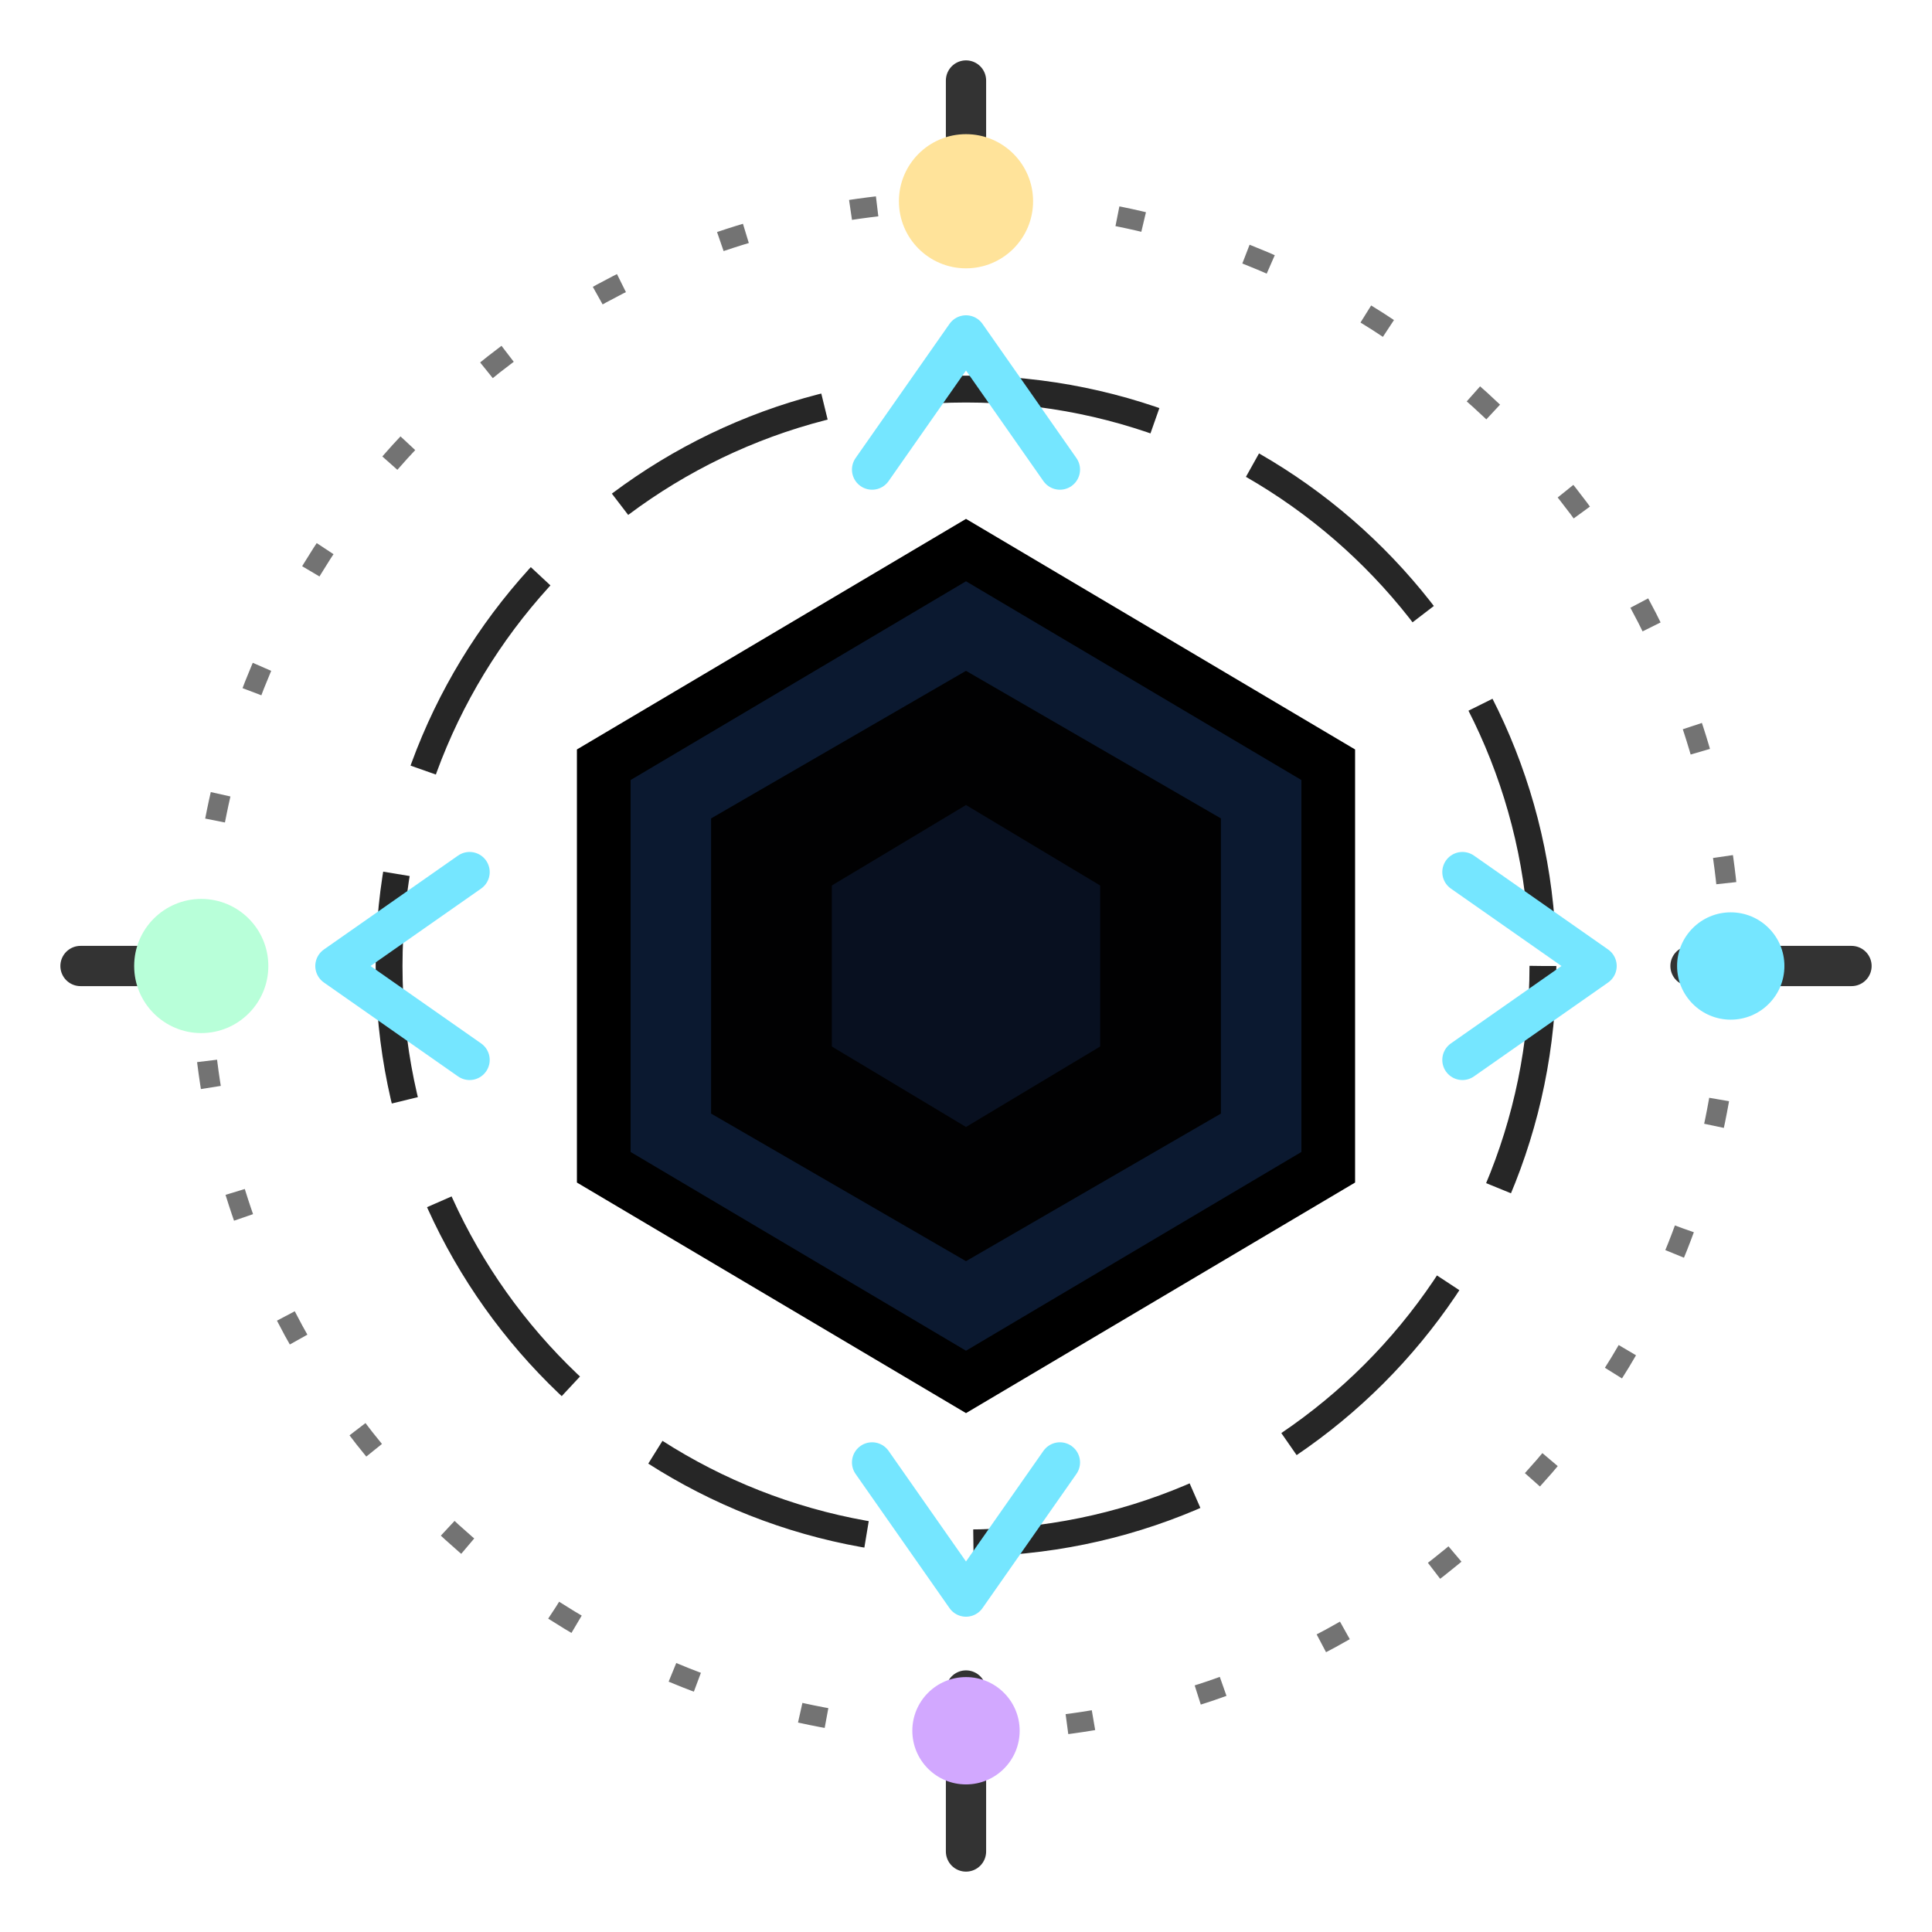
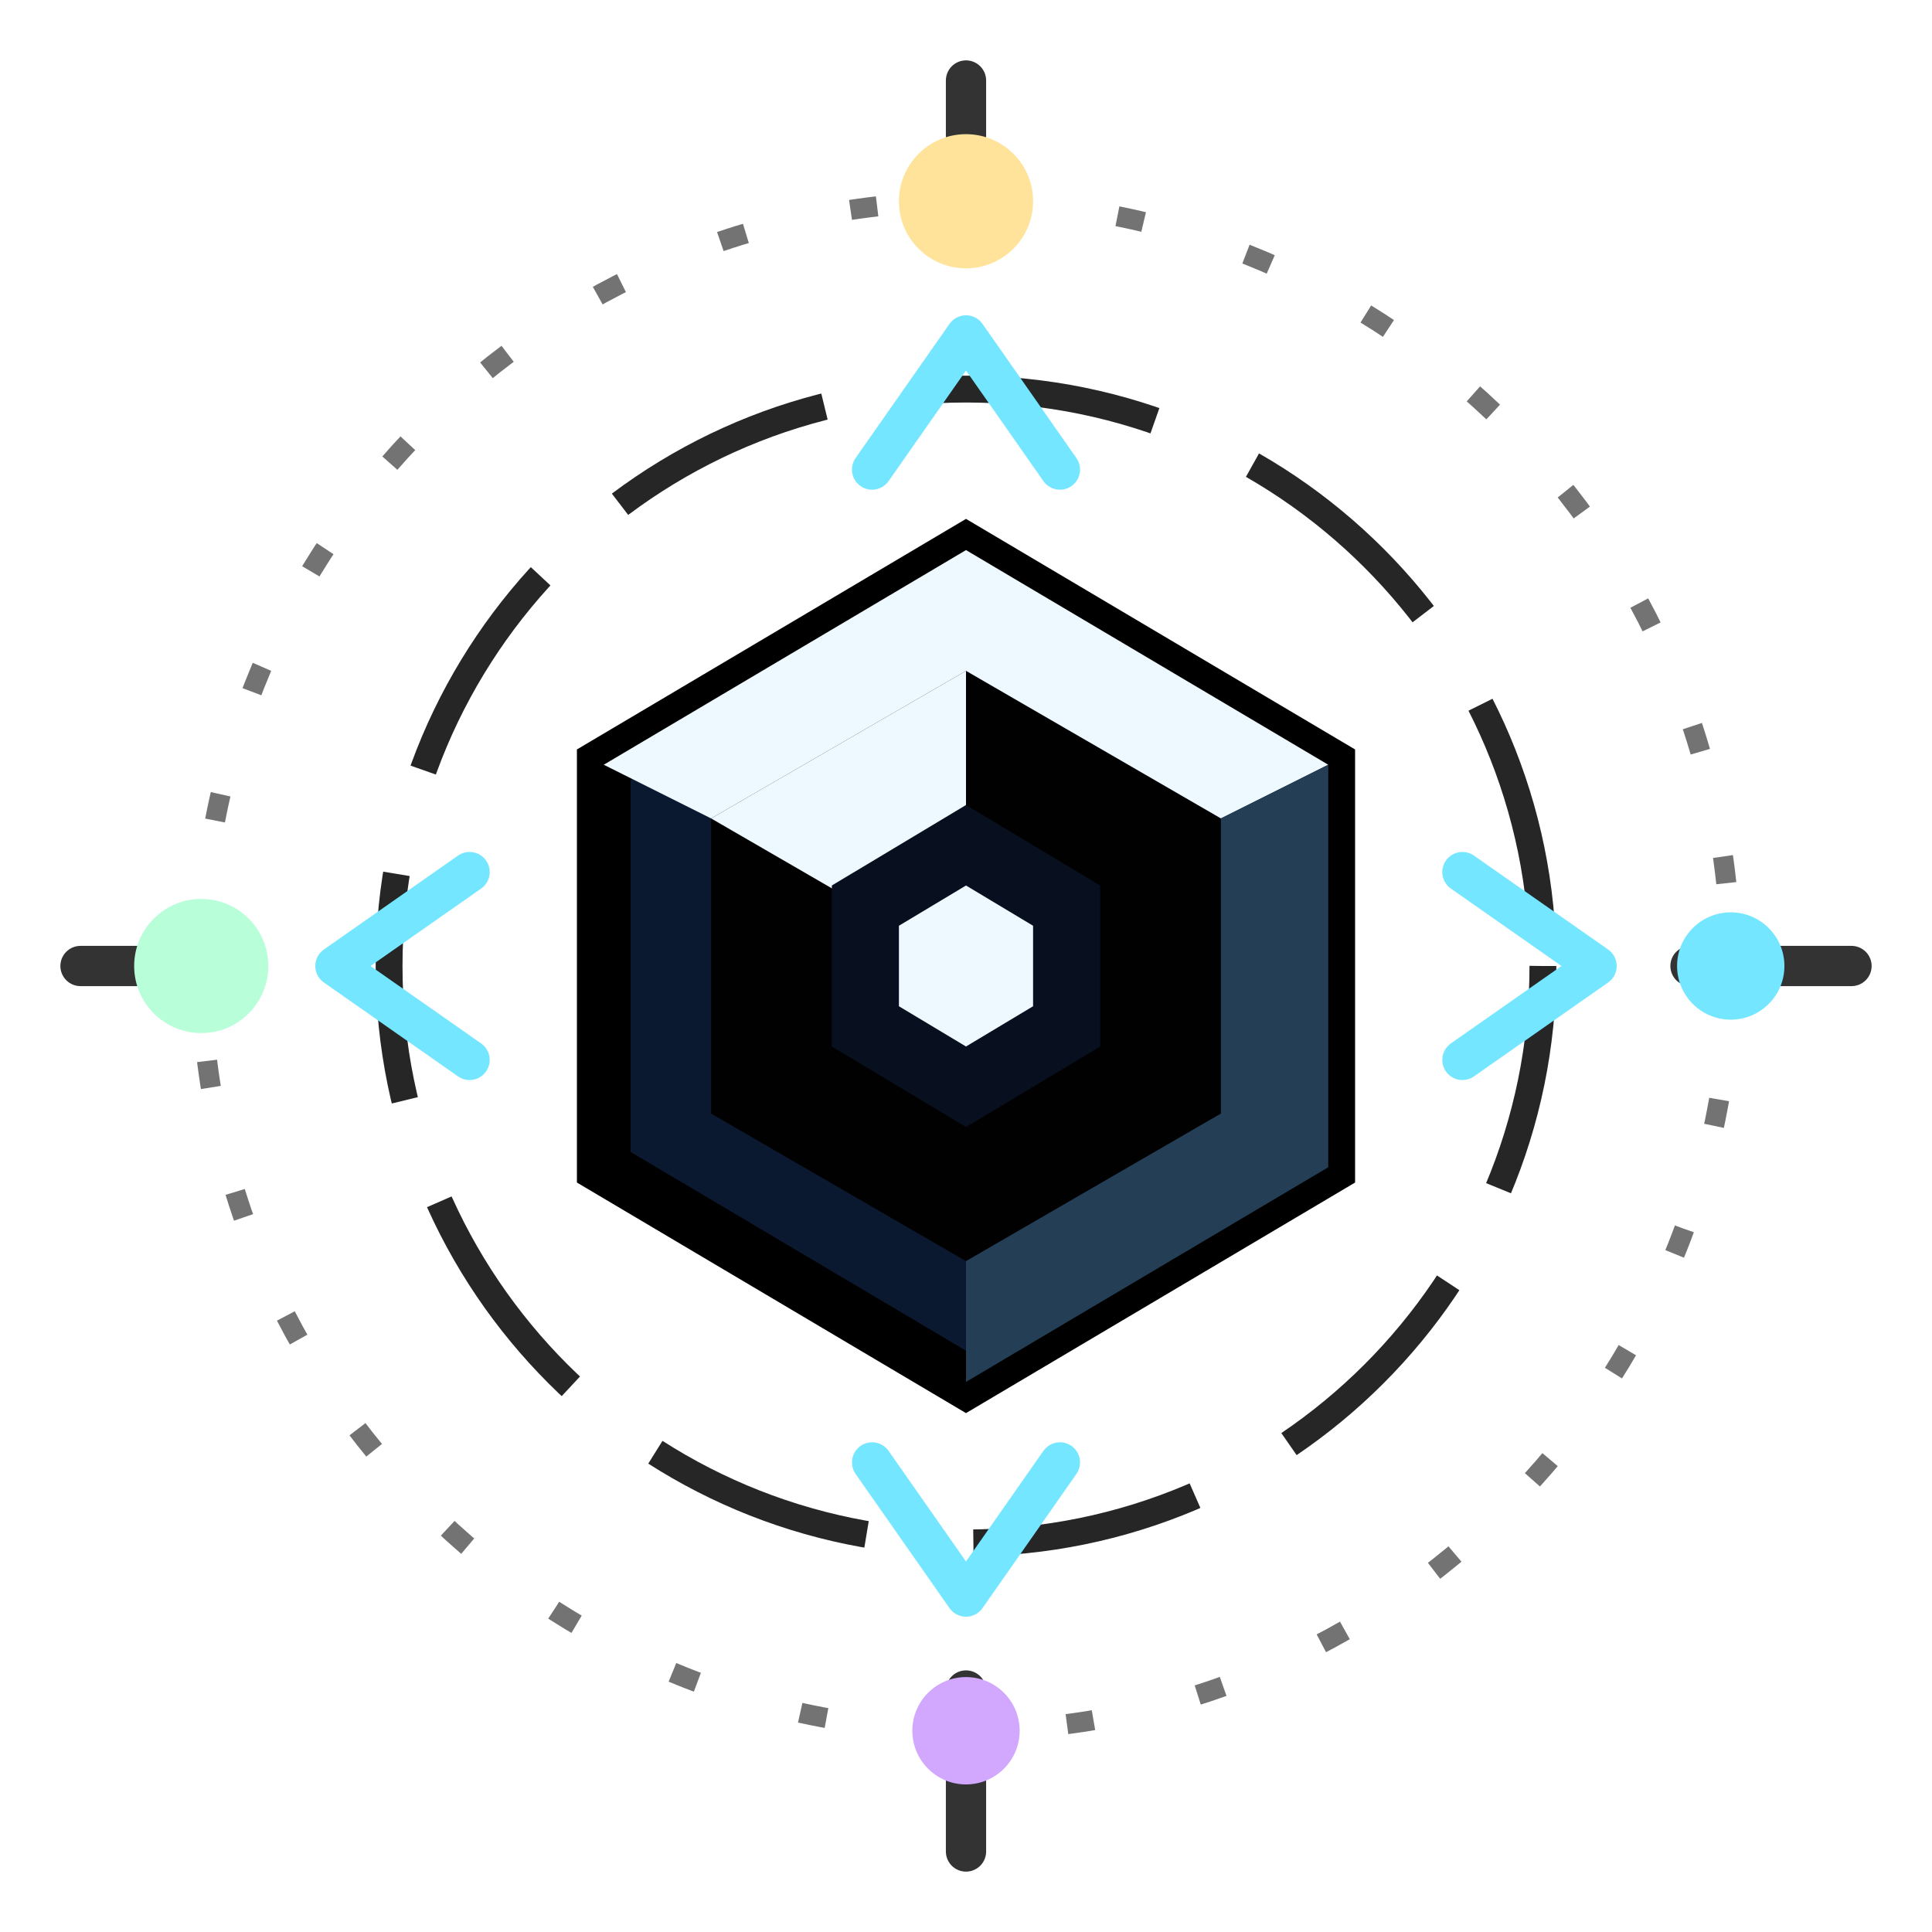
<svg xmlns="http://www.w3.org/2000/svg" viewBox="-72 -72 144 144" preserveAspectRatio="xMidYMid meet" role="img" aria-hidden="true" focusable="false">
  <circle id="ui-start-mark-orbit-outer" cx="0" cy="0" r="57" fill="none" stroke="currentColor" stroke-width="1.5" stroke-dasharray="2 8" opacity="0.55" />
  <circle id="ui-start-mark-orbit-inner" cx="0" cy="0" r="43" fill="none" stroke="currentColor" stroke-width="2" stroke-dasharray="17 8" opacity="0.85" />
  <path id="ui-start-mark-crosshair" d="M0-66V-54M66 0H54M0 66V54M-66 0H-54" fill="none" stroke="currentColor" stroke-linecap="round" stroke-width="3" opacity="0.8" />
  <circle id="ui-start-mark-node-top" cx="0" cy="-57" r="5" fill="#ffe39a" />
  <circle id="ui-start-mark-node-right" cx="57" cy="0" r="4" fill="#75e6ff" />
  <circle id="ui-start-mark-node-bottom" cx="0" cy="57" r="4" fill="#d2a8ff" />
  <circle id="ui-start-mark-node-left" cx="-57" cy="0" r="5" fill="#b8ffd9" />
  <polygon id="ui-start-mark-core-shadow" points="0,-31 27,-15 27,15 0,31 -27,15 -27,-15" fill="#0b1930" stroke="currentColor" stroke-width="4" />
  <polygon id="ui-start-mark-core" points="0,-22 19,-11 19,11 0,22 -19,11 -19,-11" fill="currentColor" opacity="0.95" />
+   <path id="ui-start-mark-crown-bevel" d="M0-31 27-15 19-11 0-22-19-11-27-15Z" fill="#eef8ff" />
+   <path id="ui-start-mark-return-plane" d="M27-15V15L0 31V22L19 11V-11Z" fill="#243e56" />
+   <path id="ui-start-mark-core-facet" d="M0-22V0L-19-11Z" fill="#eef8ff" />
  <polygon id="ui-start-mark-core-cut" points="0,-12 10,-6 10,6 0,12 -10,6 -10,-6" fill="#081020" />
+   <path id="ui-start-mark-reactor" d="m0-6 5 3v6L0 6-5 3v-6Z" fill="#eef8ff" />
  <path id="ui-start-mark-energy" d="M-7-37 0-47 7-37M-37 7-47 0-37-7M7 37 0 47-7 37M37-7 47 0 37 7" fill="none" stroke="#75e6ff" stroke-linecap="round" stroke-linejoin="round" stroke-width="3" />
</svg>
